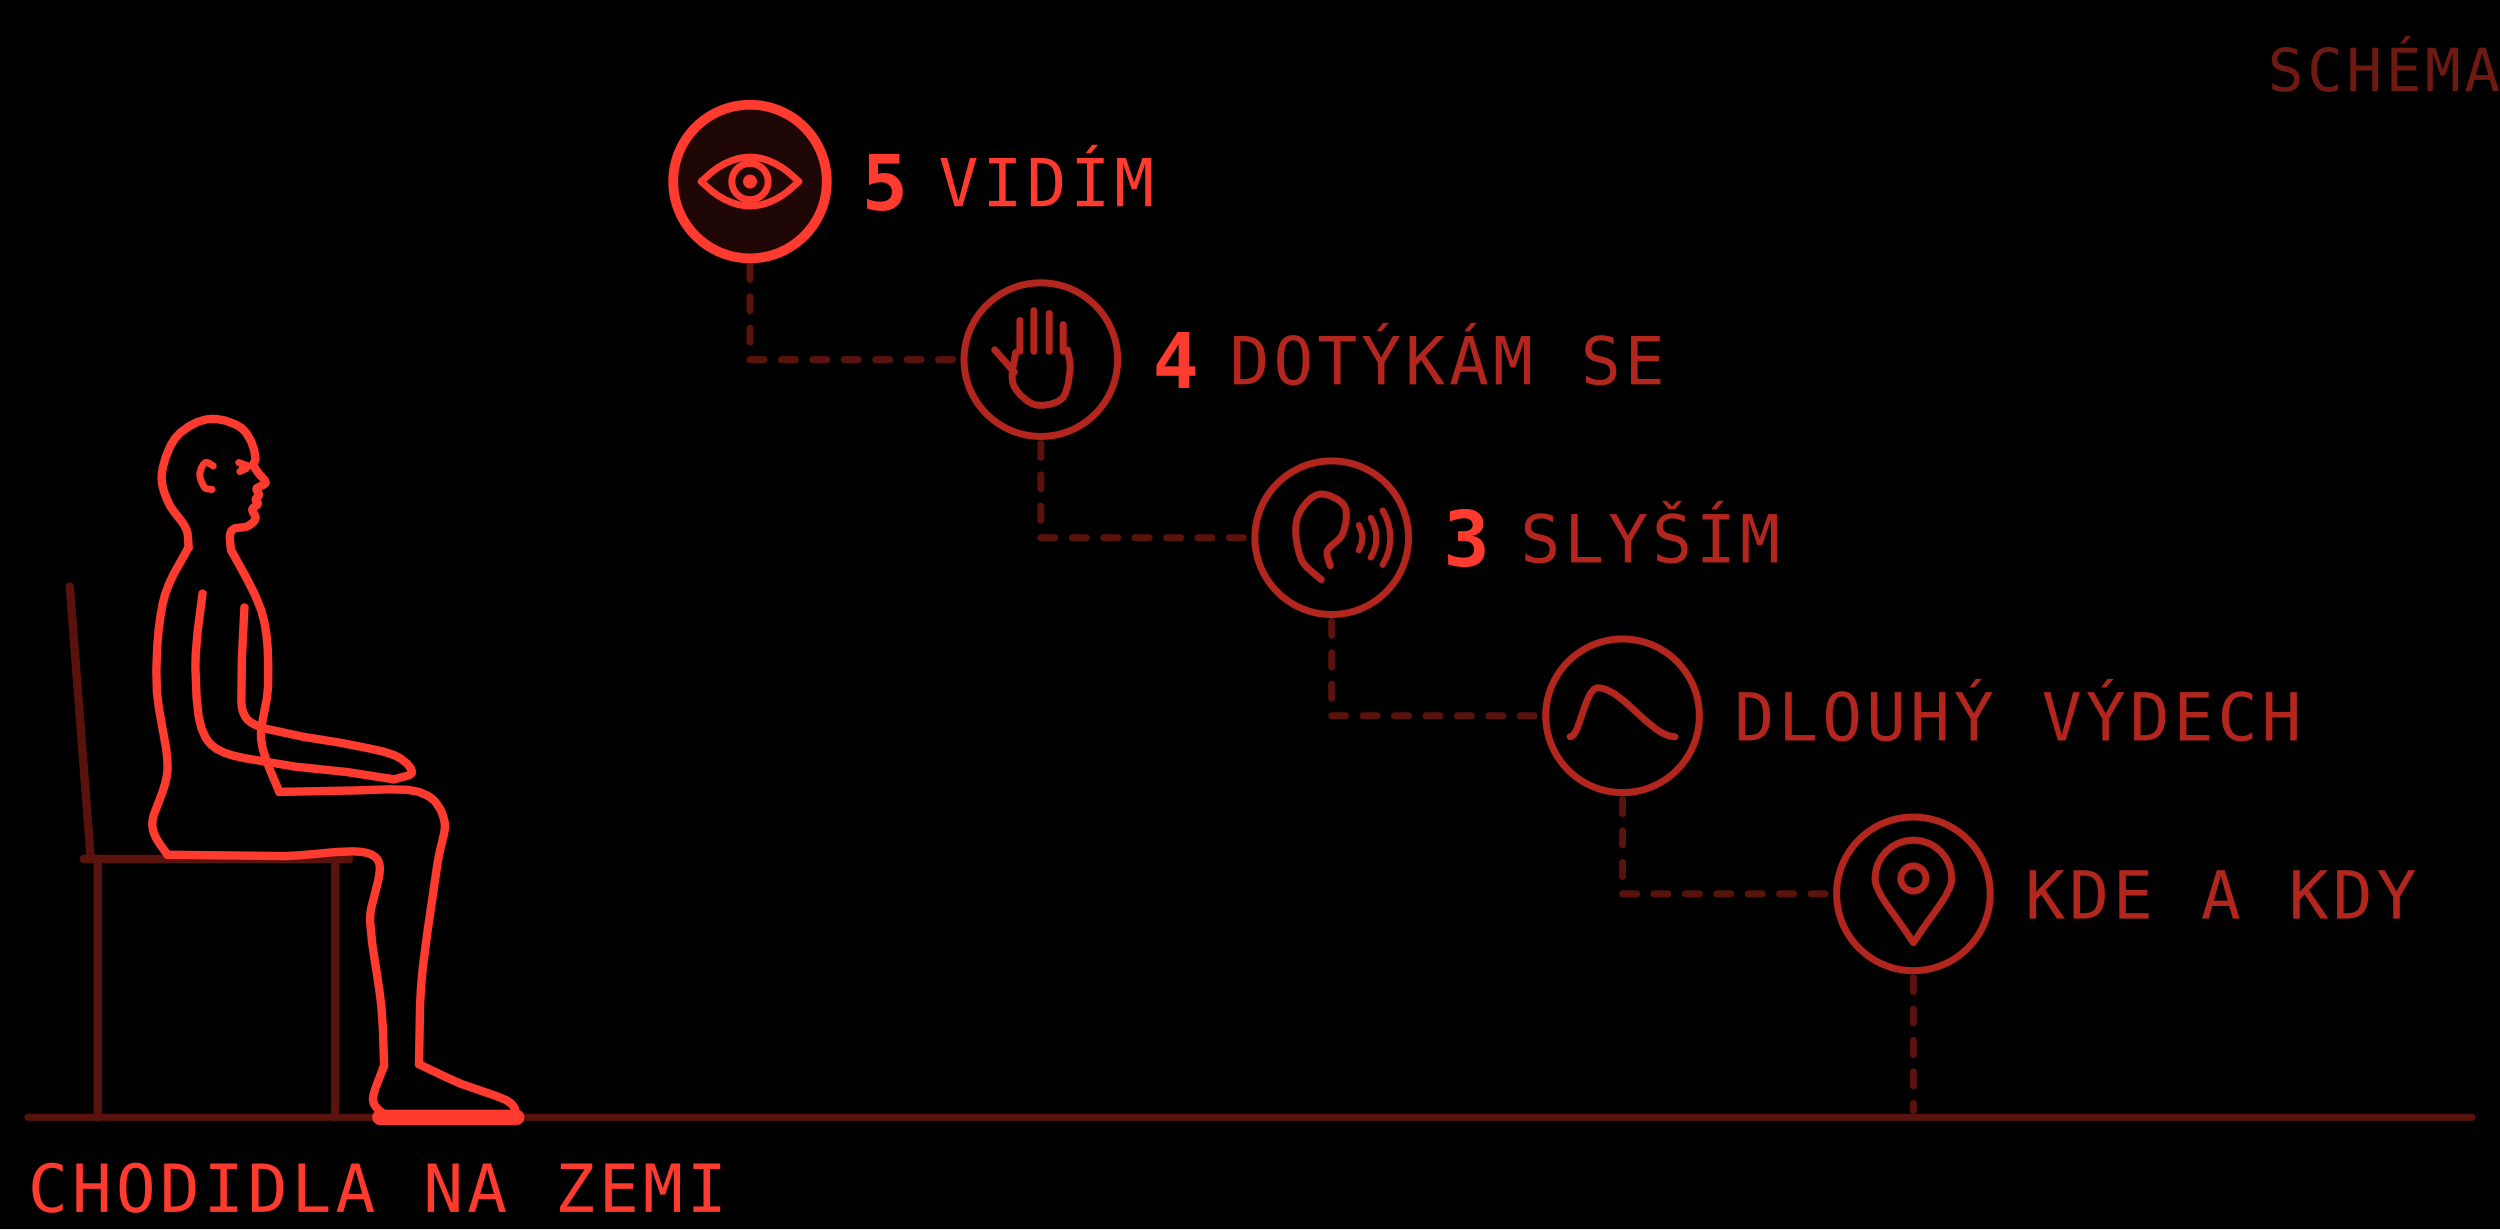
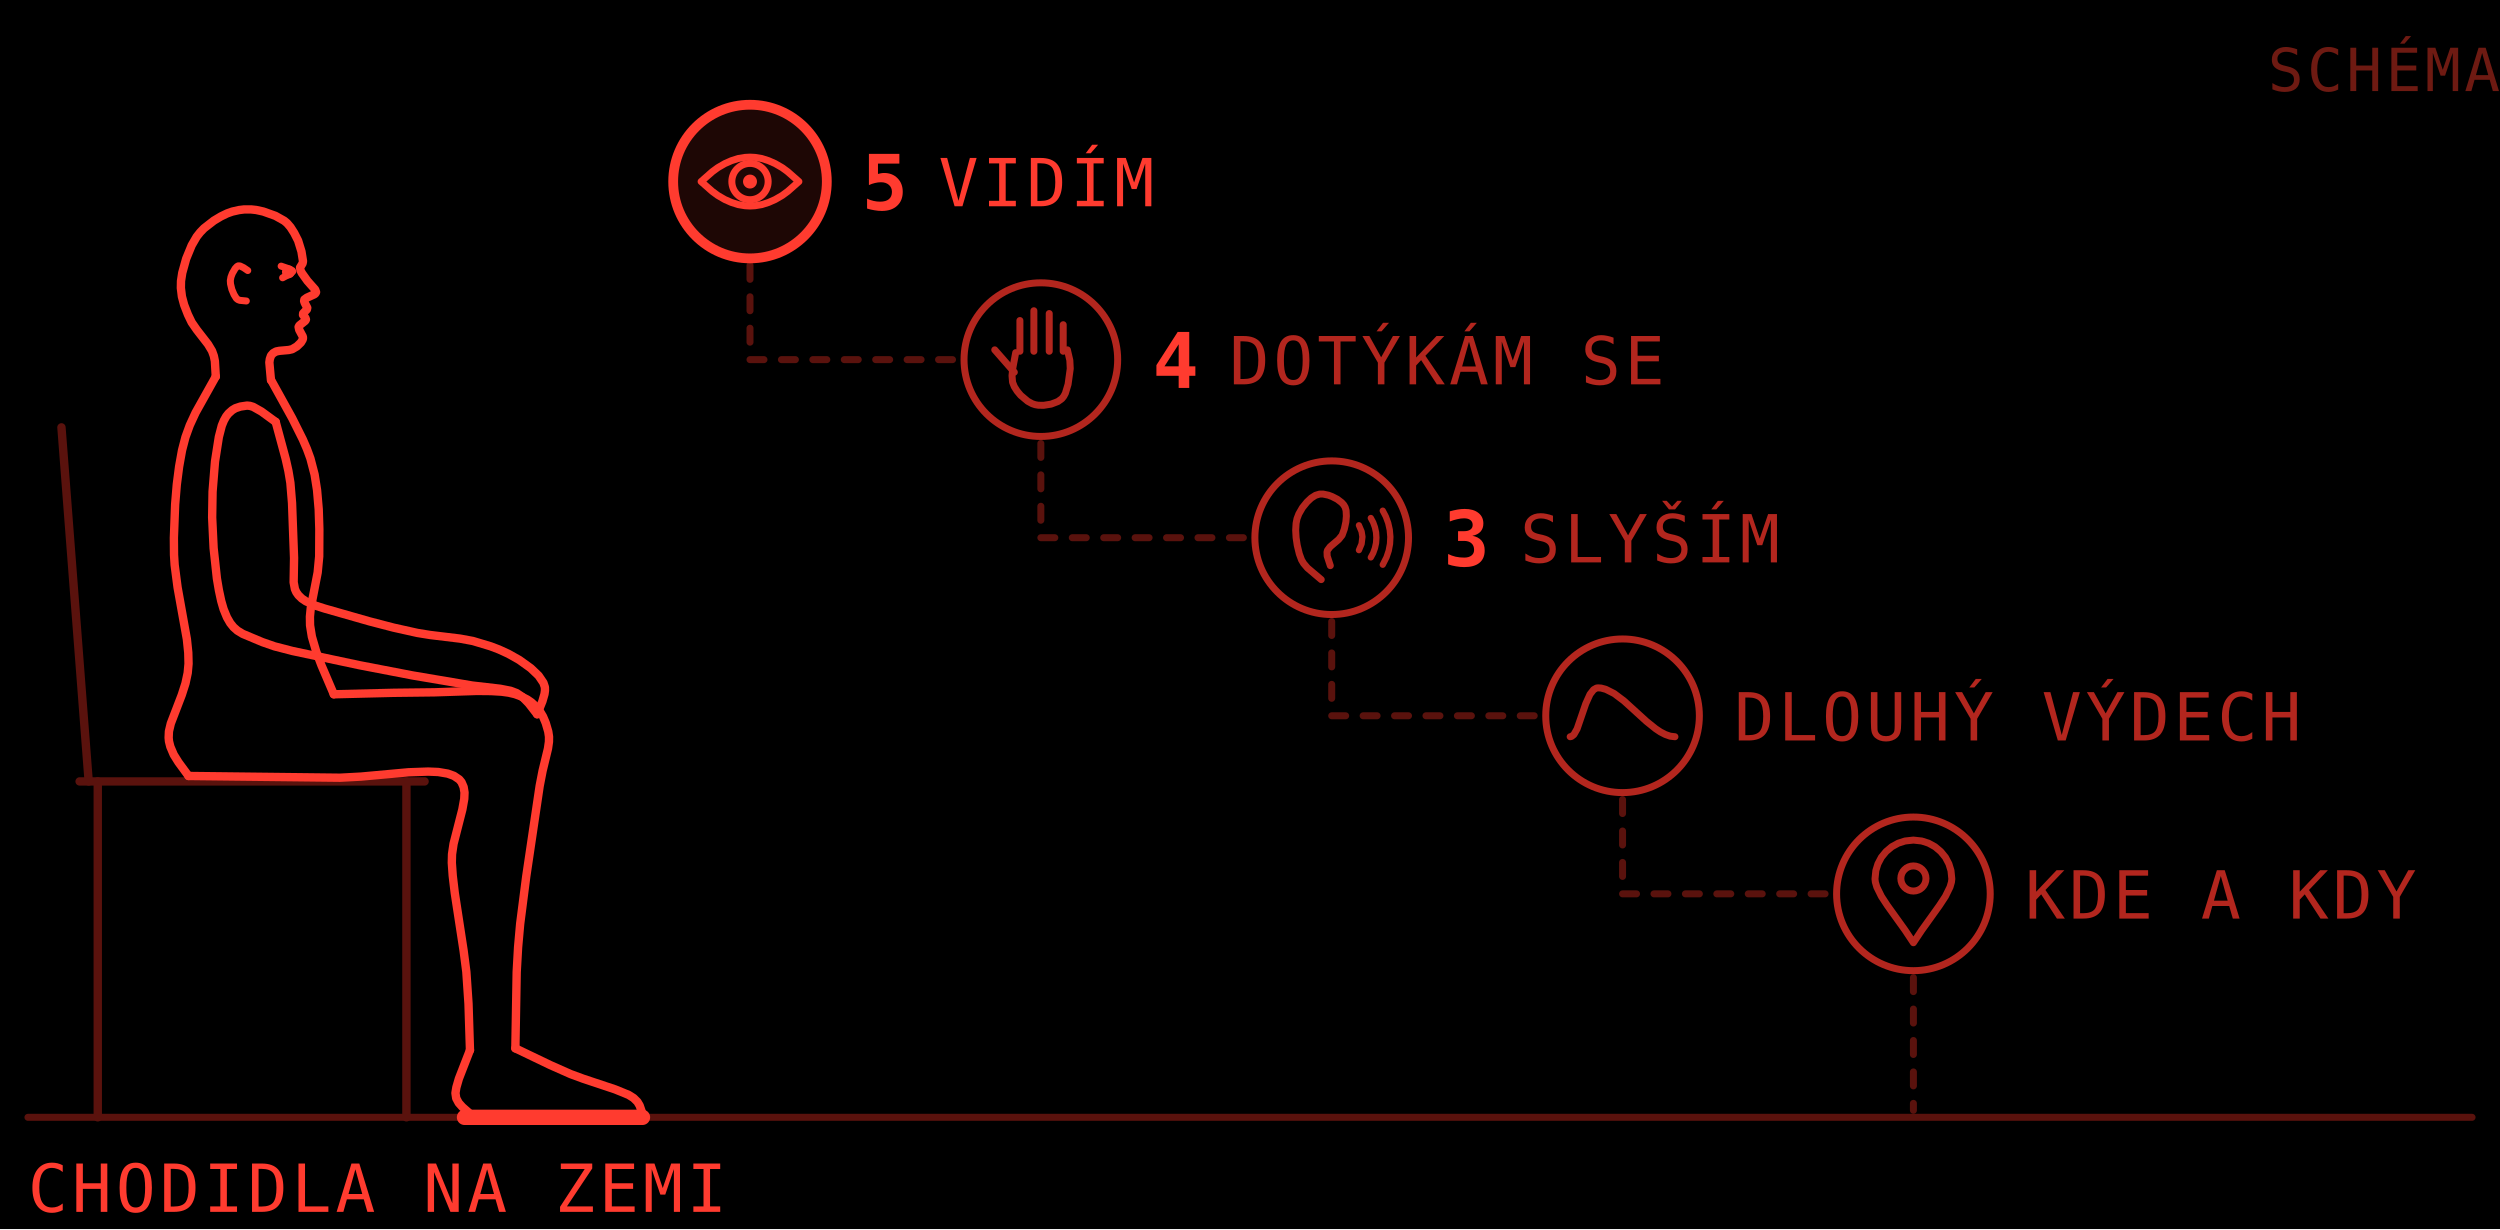
<svg xmlns="http://www.w3.org/2000/svg" width="358" height="176" viewBox="0 0 358 176" font-family="'JetBrains Mono', ui-monospace, monospace">
  <rect width="358" height="176" fill="#000000" />
  <text x="358" y="13.04" text-anchor="end" font-size="8.5" font-weight="500" letter-spacing="0.51" fill="#6E1A12">SCHÉMA</text>
  <line x1="4" y1="160" x2="354" y2="160" fill="none" stroke="#5A120D" stroke-width="1" stroke-linecap="round" stroke-linejoin="round" />
-   <line x1="12" y1="123" x2="50" y2="123" fill="none" stroke="#5A120D" stroke-width="1.2" stroke-linecap="round" stroke-linejoin="round" />
-   <line x1="13" y1="123" x2="10" y2="84" fill="none" stroke="#5A120D" stroke-width="1.2" stroke-linecap="round" stroke-linejoin="round" />
-   <line x1="14" y1="123" x2="14" y2="160" fill="none" stroke="#5A120D" stroke-width="1.2" stroke-linecap="round" stroke-linejoin="round" />
-   <line x1="48" y1="123" x2="48" y2="160" fill="none" stroke="#5A120D" stroke-width="1.2" stroke-linecap="round" stroke-linejoin="round" />
-   <path d="M27 78.4L26.92 76.86L26.83 76.28L26.64 75.7L26.2 74.91L24.92 73.28L24.34 72.42L23.91 71.52L23.47 70.36L23.23 69.4L23.15 68.64L23.17 67.88L23.32 66.94L23.74 65.42L24.45 63.75L25.1 62.72L25.83 61.95L27.04 61.06L28.33 60.4L29.54 60.06L30.28 59.99L31.03 60L32.27 60.23L33.74 60.78L34.56 61.26L35.27 62L36 63.28L36.42 64.56L36.6 65.73L36.52 66.01L36.28 66.39L36.29 66.61L36.64 67.24L37.11 67.88L37.87 68.72L38.04 69.09L37.97 69.25L37.78 69.39L36.79 69.88L36.73 70.09L37.08 70.81L37.02 71.03L36.65 71.41L36.62 71.62L36.93 72.06L36.86 72.25L36.23 72.75L36.12 72.96L36.15 73.17L36.55 73.9L36.61 74.13L36.46 74.54L36.12 74.92L35.45 75.37L34.97 75.49L33.68 75.63L33.26 75.88L33.11 76.05L32.94 76.54L32.9 77.02L33.08 78.8" fill="none" stroke="#FF3B2F" stroke-width="1.2" stroke-linecap="round" stroke-linejoin="round" />
-   <path d="M30.52 66.72L29.87 66.3L29.6 66.21L29.39 66.25L29.1 66.54L28.83 67.01L28.6 67.81L28.64 68.29L28.78 68.82L29.21 69.72L29.39 69.9L29.66 70.01L30.36 70.08" fill="none" stroke="#FF3B2F" stroke-width="1" stroke-linecap="round" stroke-linejoin="round" />
-   <path d="M34.2 66.24L35.25 66.61L35.44 66.73L35.47 66.85L35.09 67.15L34.36 67.52" fill="none" stroke="#FF3B2F" stroke-width="1" stroke-linecap="round" stroke-linejoin="round" />
-   <circle cx="35" cy="66.88" r="0.8" fill="#FF3B2F" />
-   <path d="M27 78.4L24.83 82.27L24.2 83.63L23.66 85.06L23.29 86.47L22.96 88.34L22.7 90.39L22.52 92.47L22.39 96L22.47 99.15L22.79 101.63L23.8 107.25L23.96 108.7L24 110.06L23.89 111.11L23.68 112.12L23.23 113.53L22.03 116.66L21.83 117.56L21.81 118.25L21.94 119.02L22.32 119.96L22.84 120.81L24 122.4" fill="none" stroke="#FF3B2F" stroke-width="1.2" stroke-linecap="round" stroke-linejoin="round" />
-   <path d="M33.1 78.8L35.4 82.96L36.56 85.29L37.4 87.35L37.88 89.19L38.16 90.92L38.34 92.93L38.41 95.26L38.4 98.19L38.22 99.98L37.47 103.88L37.37 104.87L37.39 105.86L37.63 107.26L38.08 108.73L38.63 110.18L40 113.4" fill="none" stroke="#FF3B2F" stroke-width="1.2" stroke-linecap="round" stroke-linejoin="round" />
-   <path d="M40 113.4L50.93 113.19L55.77 113.03L58.45 113.11L59.96 113.39L61.21 113.92L61.82 114.33L62.33 114.81L63.02 115.82L63.33 116.5L63.62 117.48L63.7 117.98L63.7 118.69L63.58 119.43L62.99 121.87L62.66 123.56L61.22 133.35L60.54 138.62L60.3 141.18L60.15 143.97L60 152.4" fill="none" stroke="#FF3B2F" stroke-width="1.2" stroke-linecap="round" stroke-linejoin="round" />
-   <path d="M24 122.4L40.69 122.59L42.92 122.48L48.22 122L50.51 121.91L51.75 121.99L52.55 122.14L53.22 122.38L53.79 122.76L54.11 123.15L54.3 123.61L54.39 124.14L54.38 124.83L54.17 126.08L53.16 130.03L53.02 131.03L53 132L53.3 135.1L54.33 141.81L54.61 144.13L54.84 147.43L55 152.6" fill="none" stroke="#FF3B2F" stroke-width="1.2" stroke-linecap="round" stroke-linejoin="round" />
-   <path d="M60 152.4L63.83 154.24L66.07 155.23L70.94 156.91L72.45 157.52L73.13 157.96L73.47 158.33L73.68 158.68L74 159.6" fill="none" stroke="#FF3B2F" stroke-width="1.2" stroke-linecap="round" stroke-linejoin="round" />
-   <path d="M55 152.6L53.72 155.94L53.46 156.89L53.4 157.48L53.52 157.98L53.76 158.42L54.09 158.79L55 159.6" fill="none" stroke="#FF3B2F" stroke-width="1.2" stroke-linecap="round" stroke-linejoin="round" />
-   <line x1="54.4" y1="160" x2="74" y2="160" fill="none" stroke="#FF3B2F" stroke-width="2.2" stroke-linecap="round" stroke-linejoin="round" />
-   <path d="M29 85L28.3 90.45L28.03 93.55L27.98 95.48L28.15 99.88L28.42 102.46L28.84 104.27L29.43 105.6L29.81 106.17L30.27 106.67L31.01 107.23L32.11 107.79L33.37 108.2L34.95 108.56L42.3 109.79L49.78 110.57L56.4 111.6" fill="none" stroke="#FF3B2F" stroke-width="1.2" stroke-linecap="round" stroke-linejoin="round" />
-   <path d="M35 87L34.63 94.45L34.56 100.46L34.63 101.25L34.81 101.99L35.13 102.65L35.43 103.04L35.95 103.47L36.58 103.82L37.31 104.11L38.37 104.42L43.43 105.51L48.96 106.4L52.84 107.17L54.89 107.63L56.46 108.14L57.38 108.62L58.31 109.37L58.84 110.06L58.99 110.48L58.99 110.64L58.9 110.79L58.48 111.05L56.4 111.6" fill="none" stroke="#FF3B2F" stroke-width="1.2" stroke-linecap="round" stroke-linejoin="round" />
+   <line x1="11.4" y1="111.9" x2="60.8" y2="111.9" fill="none" stroke="#5A120D" stroke-width="1.2" stroke-linecap="round" stroke-linejoin="round" />
+   <line x1="12.7" y1="111.9" x2="8.8" y2="61.2" fill="none" stroke="#5A120D" stroke-width="1.2" stroke-linecap="round" stroke-linejoin="round" />
+   <line x1="14" y1="111.9" x2="14" y2="160" fill="none" stroke="#5A120D" stroke-width="1.2" stroke-linecap="round" stroke-linejoin="round" />
+   <line x1="58.2" y1="111.9" x2="58.2" y2="160" fill="none" stroke="#5A120D" stroke-width="1.2" stroke-linecap="round" stroke-linejoin="round" />
+   <path d="M30.9 53.92L30.77 51.71L30.62 50.97L30.36 50.25L29.79 49.3L28.19 47.24L27.45 46.17L26.91 45.05L26.37 43.66L26.05 42.47L25.9 41.24L25.92 40.24L26.1 39.07L26.66 37.05L27.45 35.13L28.17 33.89L28.67 33.26L29.22 32.69L30.62 31.6L31.64 30.99L32.53 30.56L33.26 30.3L34.23 30.08L34.97 29.99L35.96 29.99L36.69 30.07L37.7 30.29L39.44 30.91L40.69 31.61L41.1 31.95L41.6 32.53L42.13 33.36L42.69 34.46L43.17 36.02L43.39 37.41L43.33 37.72L42.97 38.3L43.03 38.73L43.25 39.14L44.03 40.23L45.13 41.47L45.26 41.83L45.19 41.99L45.02 42.14L43.95 42.63L43.59 42.89L43.55 43.11L43.63 43.36L44 44.08L43.95 44.3L43.41 44.88L43.39 45.09L43.73 45.52L43.81 45.75L43.72 45.93L42.87 46.61L42.76 46.82L42.85 47.24L43.37 48.22L43.39 48.45L43.33 48.65L43.09 49.05L42.51 49.61L41.83 50.01L41.35 50.12L40 50.24L39.55 50.33L39.12 50.57L38.81 50.92L38.64 51.41L38.57 51.9L38.8 54.44" fill="none" stroke="#FF3B2F" stroke-width="1.2" stroke-linecap="round" stroke-linejoin="round" />
+   <path d="M35.48 38.74L34.88 38.33L34.36 38.08L34.12 38.07L33.95 38.16L33.67 38.46L33.27 39.15L33.07 39.68L32.98 40.19L33.01 40.65L33.2 41.44L33.51 42.18L33.85 42.73L34.08 42.91L34.34 43.01L35.27 43.1" fill="none" stroke="#FF3B2F" stroke-width="1" stroke-linecap="round" stroke-linejoin="round" />
+   <path d="M40.26 38.11L41.46 38.52L41.88 38.76L41.92 38.88L41.6 39.18L40.47 39.78" fill="none" stroke="#FF3B2F" stroke-width="1" stroke-linecap="round" stroke-linejoin="round" />
+   <circle cx="41.3" cy="38.94" r="0.92" fill="#FF3B2F" />
+   <path d="M30.9 53.92L28.01 59.09L27.17 60.91L26.56 62.59L26.07 64.47L25.65 66.81L25.32 69.36L25.08 72.23L24.9 77.02L24.92 79.46L25.01 80.9L25.43 84.12L26.76 91.53L26.96 93.46L27 95.04L26.88 96.36L26.56 97.86L26.03 99.51L24.46 103.6L24.19 104.73L24.15 105.64L24.2 106.16L24.39 106.92L24.88 108.07L25.56 109.16L27 111.12" fill="none" stroke="#FF3B2F" stroke-width="1.2" stroke-linecap="round" stroke-linejoin="round" />
+   <path d="M38.83 54.44L41.85 59.9L43.36 62.92L43.96 64.31L44.45 65.65L45.05 67.95L45.4 70.17L45.64 72.94L45.73 75.78L45.71 79.68L45.49 81.98L44.5 87.08L44.38 88.31L44.4 89.55L44.66 91.17L45.3 93.36L46.04 95.3L47.8 99.42" fill="none" stroke="#FF3B2F" stroke-width="1.2" stroke-linecap="round" stroke-linejoin="round" />
+   <path d="M47.8 99.42L56.36 99.21L62.21 99.14L68.29 98.94L70.31 98.96L71.83 99.05L72.85 99.19L73.74 99.4L74.54 99.69L75.49 100.16L76.1 100.58L76.78 101.21L77.38 101.97L77.76 102.61L78.15 103.53L78.51 104.76L78.62 105.5L78.61 106.22L78.47 107.2L77.7 110.38L77.28 112.55L75.36 125.49L74.49 132.28L74.19 135.65L73.99 139.2L73.8 150.12" fill="none" stroke="#FF3B2F" stroke-width="1.2" stroke-linecap="round" stroke-linejoin="round" />
+   <path d="M27 111.12L48.69 111.37L51.68 111.21L58.5 110.59L61.31 110.49L62.75 110.55L64.11 110.78L65 111.1L65.77 111.62L66.09 112.01L66.39 112.7L66.52 113.49L66.48 114.4L66.21 115.91L64.95 120.83L64.73 122.33L64.7 123.55L64.83 125.39L65.12 127.86L66.39 136.14L66.78 139.16L67.09 143.73L67.3 150.38" fill="none" stroke="#FF3B2F" stroke-width="1.2" stroke-linecap="round" stroke-linejoin="round" />
+   <path d="M73.8 150.12L78.78 152.51L81.71 153.81L83.53 154.48L88.09 156L90.02 156.79L90.72 157.23L91.28 157.78L91.6 158.32L92 159.48" fill="none" stroke="#FF3B2F" stroke-width="1.2" stroke-linecap="round" stroke-linejoin="round" />
+   <path d="M67.3 150.38L65.71 154.47L65.35 155.72L65.22 156.53L65.33 157.27L65.69 157.94L66.2 158.51L67.3 159.48" fill="none" stroke="#FF3B2F" stroke-width="1.2" stroke-linecap="round" stroke-linejoin="round" />
+   <line x1="66.52" y1="160" x2="92" y2="160" fill="none" stroke="#FF3B2F" stroke-width="2.2" stroke-linecap="round" stroke-linejoin="round" />
+   <path d="M39.48 60.42L37.44 58.93L36.25 58.26L35.79 58.12L35.37 58.08L34.43 58.22L33.71 58.46L33.26 58.73L32.72 59.21L32.39 59.63L32.06 60.22L31.76 60.95L31.34 62.57L30.79 66.08L30.44 70.41L30.38 74.1L30.59 78.49L31.06 82.84L31.35 84.54L31.68 86.07L32.02 87.24L32.5 88.41L32.98 89.24L33.44 89.81L33.99 90.3L34.76 90.77L37.57 91.95L39.32 92.56L41.87 93.22L51.48 95.26L59.06 96.72L67.63 98.17L71.63 98.63L73.11 98.92L73.99 99.25L74.83 99.82L75.7 100.71L76.92 102.28" fill="none" stroke="#FF3B2F" stroke-width="1.2" stroke-linecap="round" stroke-linejoin="round" />
+   <path d="M39.48 60.42L40.91 65.71L41.3 67.45L41.58 69.13L41.82 72.04L42.11 79.92L42.05 83.38L42.23 84.35L42.43 84.8L42.73 85.23L43.22 85.71L43.8 86.1L45.21 86.74L46.5 87.15L52.91 88.98L56.37 89.88L59.79 90.64L61.59 90.93L65.88 91.45L67.72 91.79L70.25 92.55L71.46 93.01L72.79 93.62L74.37 94.51L76.01 95.69L77.13 96.76L77.82 97.78L78.03 98.41L78.04 98.89L77.97 99.39L77.67 100.43L76.92 102.28" fill="none" stroke="#FF3B2F" stroke-width="1.2" stroke-linecap="round" stroke-linejoin="round" />
  <text x="4" y="173.54" text-anchor="start" font-size="9.5" font-weight="500" letter-spacing="0.57" fill="#FF3B2F">CHODIDLA NA ZEMI</text>
  <path d="M107.4 38L107.4 40" fill="none" stroke="#5A120D" stroke-width="1" stroke-linecap="round" stroke-linejoin="round" />
  <path d="M107.4 42.5L107.4 44.5" fill="none" stroke="#5A120D" stroke-width="1" stroke-linecap="round" stroke-linejoin="round" />
  <path d="M107.4 47L107.4 49" fill="none" stroke="#5A120D" stroke-width="1" stroke-linecap="round" stroke-linejoin="round" />
  <path d="M107.4 51.5L109.4 51.5" fill="none" stroke="#5A120D" stroke-width="1" stroke-linecap="round" stroke-linejoin="round" />
  <path d="M111.9 51.5L113.9 51.5" fill="none" stroke="#5A120D" stroke-width="1" stroke-linecap="round" stroke-linejoin="round" />
  <path d="M116.4 51.5L118.4 51.5" fill="none" stroke="#5A120D" stroke-width="1" stroke-linecap="round" stroke-linejoin="round" />
  <path d="M120.9 51.5L122.9 51.5" fill="none" stroke="#5A120D" stroke-width="1" stroke-linecap="round" stroke-linejoin="round" />
  <path d="M125.4 51.5L127.4 51.5" fill="none" stroke="#5A120D" stroke-width="1" stroke-linecap="round" stroke-linejoin="round" />
  <path d="M129.9 51.5L131.9 51.5" fill="none" stroke="#5A120D" stroke-width="1" stroke-linecap="round" stroke-linejoin="round" />
  <path d="M134.4 51.5L136.4 51.5" fill="none" stroke="#5A120D" stroke-width="1" stroke-linecap="round" stroke-linejoin="round" />
  <circle cx="107.4" cy="26" r="11" fill="#FF3B2F" fill-opacity="0.12" />
  <circle cx="107.4" cy="26" r="11" fill="none" stroke="#FF3B2F" stroke-width="1.4" stroke-linecap="round" stroke-linejoin="round" />
  <path d="M100.4 26L102 24.59L102.79 24.01L103.79 23.43L104.74 23.01L105.71 22.7L106.67 22.54L107.4 22.5L108.13 22.54L109.09 22.7L110.06 23.01L111.01 23.43L112.01 24.01L112.8 24.59L114.4 26L112.8 27.41L112.01 27.99L111.01 28.57L110.06 28.99L109.09 29.3L108.13 29.46L107.4 29.5L106.67 29.46L105.71 29.3L104.74 28.99L103.79 28.57L102.79 27.99L102 27.41L100.4 26" fill="none" stroke="#FF3B2F" stroke-width="1" stroke-linecap="round" stroke-linejoin="round" />
  <circle cx="107.4" cy="26" r="2.6" fill="none" stroke="#FF3B2F" stroke-width="1" stroke-linecap="round" stroke-linejoin="round" />
  <circle cx="107.4" cy="26" r="1" fill="#FF3B2F" />
  <text x="123.4" y="30.05" text-anchor="start" font-size="11" font-weight="600" letter-spacing="0.66" fill="#FF3B2F">5</text>
  <text x="134.4" y="29.54" text-anchor="start" font-size="9.5" font-weight="500" letter-spacing="0.57" fill="#FF3B2F">VIDÍM</text>
  <path d="M149.05 63.5L149.05 65.5" fill="none" stroke="#5A120D" stroke-width="1" stroke-linecap="round" stroke-linejoin="round" />
  <path d="M149.05 68L149.05 70" fill="none" stroke="#5A120D" stroke-width="1" stroke-linecap="round" stroke-linejoin="round" />
  <path d="M149.05 72.5L149.05 74.5" fill="none" stroke="#5A120D" stroke-width="1" stroke-linecap="round" stroke-linejoin="round" />
  <path d="M149.05 77L151.05 77" fill="none" stroke="#5A120D" stroke-width="1" stroke-linecap="round" stroke-linejoin="round" />
  <path d="M153.55 77L155.55 77" fill="none" stroke="#5A120D" stroke-width="1" stroke-linecap="round" stroke-linejoin="round" />
  <path d="M158.05 77L160.05 77" fill="none" stroke="#5A120D" stroke-width="1" stroke-linecap="round" stroke-linejoin="round" />
  <path d="M162.55 77L164.55 77" fill="none" stroke="#5A120D" stroke-width="1" stroke-linecap="round" stroke-linejoin="round" />
  <path d="M167.05 77L169.05 77" fill="none" stroke="#5A120D" stroke-width="1" stroke-linecap="round" stroke-linejoin="round" />
  <path d="M171.55 77L173.55 77" fill="none" stroke="#5A120D" stroke-width="1" stroke-linecap="round" stroke-linejoin="round" />
  <path d="M176.05 77L178.05 77" fill="none" stroke="#5A120D" stroke-width="1" stroke-linecap="round" stroke-linejoin="round" />
  <circle cx="149.05" cy="51.5" r="11" fill="none" stroke="#B3261E" stroke-width="1" stroke-linecap="round" stroke-linejoin="round" />
  <path d="M145.45 50.5L145.03 52.72L144.92 53.79L145 54.74L145.25 55.37L145.65 56L146.16 56.61L147.17 57.46L147.81 57.81L148.23 57.95L148.69 58.03L149.46 58.04L150.52 57.87L151.49 57.5L152.06 57.09L152.33 56.75L152.56 56.32L152.95 55.03L153.26 52.79L153.2 51.6L152.85 50.1" fill="none" stroke="#B3261E" stroke-width="1" stroke-linecap="round" stroke-linejoin="round" />
  <line x1="146.05" y1="50.3" x2="146.05" y2="45.9" fill="none" stroke="#B3261E" stroke-width="1" stroke-linecap="round" stroke-linejoin="round" />
  <line x1="148.05" y1="50.3" x2="148.05" y2="44.5" fill="none" stroke="#B3261E" stroke-width="1" stroke-linecap="round" stroke-linejoin="round" />
  <line x1="150.25" y1="50.3" x2="150.25" y2="44.9" fill="none" stroke="#B3261E" stroke-width="1" stroke-linecap="round" stroke-linejoin="round" />
  <line x1="152.25" y1="50.3" x2="152.25" y2="46.5" fill="none" stroke="#B3261E" stroke-width="1" stroke-linecap="round" stroke-linejoin="round" />
  <line x1="145.25" y1="53.3" x2="142.45" y2="50.1" fill="none" stroke="#B3261E" stroke-width="1" stroke-linecap="round" stroke-linejoin="round" />
  <text x="165.05" y="55.55" text-anchor="start" font-size="11" font-weight="600" letter-spacing="0.66" fill="#FF3B2F">4</text>
  <text x="176.05" y="55.04" text-anchor="start" font-size="9.5" font-weight="500" letter-spacing="0.57" fill="#B3261E">DOTÝKÁM SE</text>
  <path d="M190.7 89L190.7 91" fill="none" stroke="#5A120D" stroke-width="1" stroke-linecap="round" stroke-linejoin="round" />
  <path d="M190.7 93.5L190.7 95.5" fill="none" stroke="#5A120D" stroke-width="1" stroke-linecap="round" stroke-linejoin="round" />
  <path d="M190.7 98L190.7 100" fill="none" stroke="#5A120D" stroke-width="1" stroke-linecap="round" stroke-linejoin="round" />
  <path d="M190.7 102.5L192.7 102.5" fill="none" stroke="#5A120D" stroke-width="1" stroke-linecap="round" stroke-linejoin="round" />
  <path d="M195.2 102.5L197.2 102.5" fill="none" stroke="#5A120D" stroke-width="1" stroke-linecap="round" stroke-linejoin="round" />
  <path d="M199.7 102.5L201.7 102.5" fill="none" stroke="#5A120D" stroke-width="1" stroke-linecap="round" stroke-linejoin="round" />
  <path d="M204.2 102.5L206.2 102.5" fill="none" stroke="#5A120D" stroke-width="1" stroke-linecap="round" stroke-linejoin="round" />
  <path d="M208.7 102.5L210.7 102.5" fill="none" stroke="#5A120D" stroke-width="1" stroke-linecap="round" stroke-linejoin="round" />
  <path d="M213.2 102.5L215.2 102.5" fill="none" stroke="#5A120D" stroke-width="1" stroke-linecap="round" stroke-linejoin="round" />
  <path d="M217.7 102.5L219.7 102.5" fill="none" stroke="#5A120D" stroke-width="1" stroke-linecap="round" stroke-linejoin="round" />
  <circle cx="190.7" cy="77" r="11" fill="none" stroke="#B3261E" stroke-width="1" stroke-linecap="round" stroke-linejoin="round" />
  <path d="M189.2 83L187.23 81.33L186.67 80.67L186.38 80.18L186.06 79.31L185.76 78.07L185.6 76.99L185.54 75.92L185.6 74.94L185.73 74.28L185.99 73.6L186.5 72.71L187.17 71.88L187.77 71.32L188.38 70.93L188.98 70.75L189.46 70.75L190.23 70.91L190.76 71.11L191.5 71.49L192.12 71.96L192.42 72.29L192.63 72.65L192.76 73.11L192.8 73.91L192.73 74.73L192.51 75.75L192.19 76.64L191.69 77.26L190.48 78.29L190.1 78.79L190.03 79.05L190.05 79.62L190.5 81" fill="none" stroke="#B3261E" stroke-width="1" stroke-linecap="round" stroke-linejoin="round" />
  <path d="M194.6 75.22L194.98 76.12L195.1 76.87L194.98 77.88L194.6 78.78" fill="none" stroke="#B3261E" stroke-width="0.9" stroke-linecap="round" stroke-linejoin="round" />
  <path d="M196.3 74.18L196.64 74.81L196.89 75.51L197.05 76.24L197.1 77L197.05 77.76L196.89 78.49L196.64 79.19L196.3 79.82" fill="none" stroke="#B3261E" stroke-width="0.9" stroke-linecap="round" stroke-linejoin="round" />
  <path d="M198.01 73.13L198.45 73.97L198.79 74.89L199.01 75.87L199.1 76.87L199.05 77.88L198.86 78.87L198.55 79.8L198.01 80.87" fill="none" stroke="#B3261E" stroke-width="0.9" stroke-linecap="round" stroke-linejoin="round" />
  <text x="206.7" y="81.05" text-anchor="start" font-size="11" font-weight="600" letter-spacing="0.66" fill="#FF3B2F">3</text>
  <text x="217.7" y="80.54" text-anchor="start" font-size="9.5" font-weight="500" letter-spacing="0.57" fill="#B3261E">SLYŠÍM</text>
  <path d="M232.35 114.5L232.35 116.5" fill="none" stroke="#5A120D" stroke-width="1" stroke-linecap="round" stroke-linejoin="round" />
  <path d="M232.35 119L232.35 121" fill="none" stroke="#5A120D" stroke-width="1" stroke-linecap="round" stroke-linejoin="round" />
  <path d="M232.35 123.5L232.35 125.5" fill="none" stroke="#5A120D" stroke-width="1" stroke-linecap="round" stroke-linejoin="round" />
  <path d="M232.35 128L234.35 128" fill="none" stroke="#5A120D" stroke-width="1" stroke-linecap="round" stroke-linejoin="round" />
  <path d="M236.85 128L238.85 128" fill="none" stroke="#5A120D" stroke-width="1" stroke-linecap="round" stroke-linejoin="round" />
  <path d="M241.35 128L243.35 128" fill="none" stroke="#5A120D" stroke-width="1" stroke-linecap="round" stroke-linejoin="round" />
  <path d="M245.85 128L247.85 128" fill="none" stroke="#5A120D" stroke-width="1" stroke-linecap="round" stroke-linejoin="round" />
  <path d="M250.35 128L252.35 128" fill="none" stroke="#5A120D" stroke-width="1" stroke-linecap="round" stroke-linejoin="round" />
  <path d="M254.85 128L256.85 128" fill="none" stroke="#5A120D" stroke-width="1" stroke-linecap="round" stroke-linejoin="round" />
  <path d="M259.35 128L261.35 128" fill="none" stroke="#5A120D" stroke-width="1" stroke-linecap="round" stroke-linejoin="round" />
  <circle cx="232.35" cy="102.5" r="11" fill="none" stroke="#B3261E" stroke-width="1" stroke-linecap="round" stroke-linejoin="round" />
  <path d="M224.85 105.5L225.04 105.46L225.38 105.19L225.84 104.38L227.08 100.77L227.69 99.42L228.21 98.76L228.61 98.53L228.83 98.5L229.28 98.53L229.97 98.72L231.14 99.31L232.54 100.36L235.77 103.3L237.09 104.36L237.78 104.82L238.48 105.18L239.17 105.42L239.85 105.5" fill="none" stroke="#B3261E" stroke-width="1" stroke-linecap="round" stroke-linejoin="round" />
  <text x="248.35" y="106.04" text-anchor="start" font-size="9.5" font-weight="500" letter-spacing="0.57" fill="#B3261E">DLOUHÝ VÝDECH</text>
  <path d="M274 140L274 142" fill="none" stroke="#5A120D" stroke-width="1" stroke-linecap="round" stroke-linejoin="round" />
  <path d="M274 144.5L274 146.5" fill="none" stroke="#5A120D" stroke-width="1" stroke-linecap="round" stroke-linejoin="round" />
  <path d="M274 149L274 151" fill="none" stroke="#5A120D" stroke-width="1" stroke-linecap="round" stroke-linejoin="round" />
  <path d="M274 153.5L274 155.5" fill="none" stroke="#5A120D" stroke-width="1" stroke-linecap="round" stroke-linejoin="round" />
  <path d="M274 158L274 159" fill="none" stroke="#5A120D" stroke-width="1" stroke-linecap="round" stroke-linejoin="round" />
  <circle cx="274" cy="128" r="11" fill="none" stroke="#B3261E" stroke-width="1" stroke-linecap="round" stroke-linejoin="round" />
  <path d="M274 135L272.81 133.21L270.28 129.68L269.42 128.37L268.76 127.03L268.55 126.31L268.5 125.86L268.62 124.67L268.92 123.7L269.41 122.77L270.09 121.94L270.91 121.25L271.84 120.74L272.81 120.43L274 120.3L275.19 120.43L276.16 120.74L277.09 121.25L277.91 121.94L278.59 122.77L279.08 123.7L279.38 124.67L279.5 125.86L279.45 126.31L279.24 127.03L278.58 128.37L277.72 129.68L275.19 133.21L274 135" fill="none" stroke="#B3261E" stroke-width="1" stroke-linecap="round" stroke-linejoin="round" />
  <circle cx="274" cy="125.8" r="1.8" fill="none" stroke="#B3261E" stroke-width="1" stroke-linecap="round" stroke-linejoin="round" />
  <text x="290" y="131.54" text-anchor="start" font-size="9.5" font-weight="500" letter-spacing="0.57" fill="#B3261E">KDE A KDY</text>
</svg>
